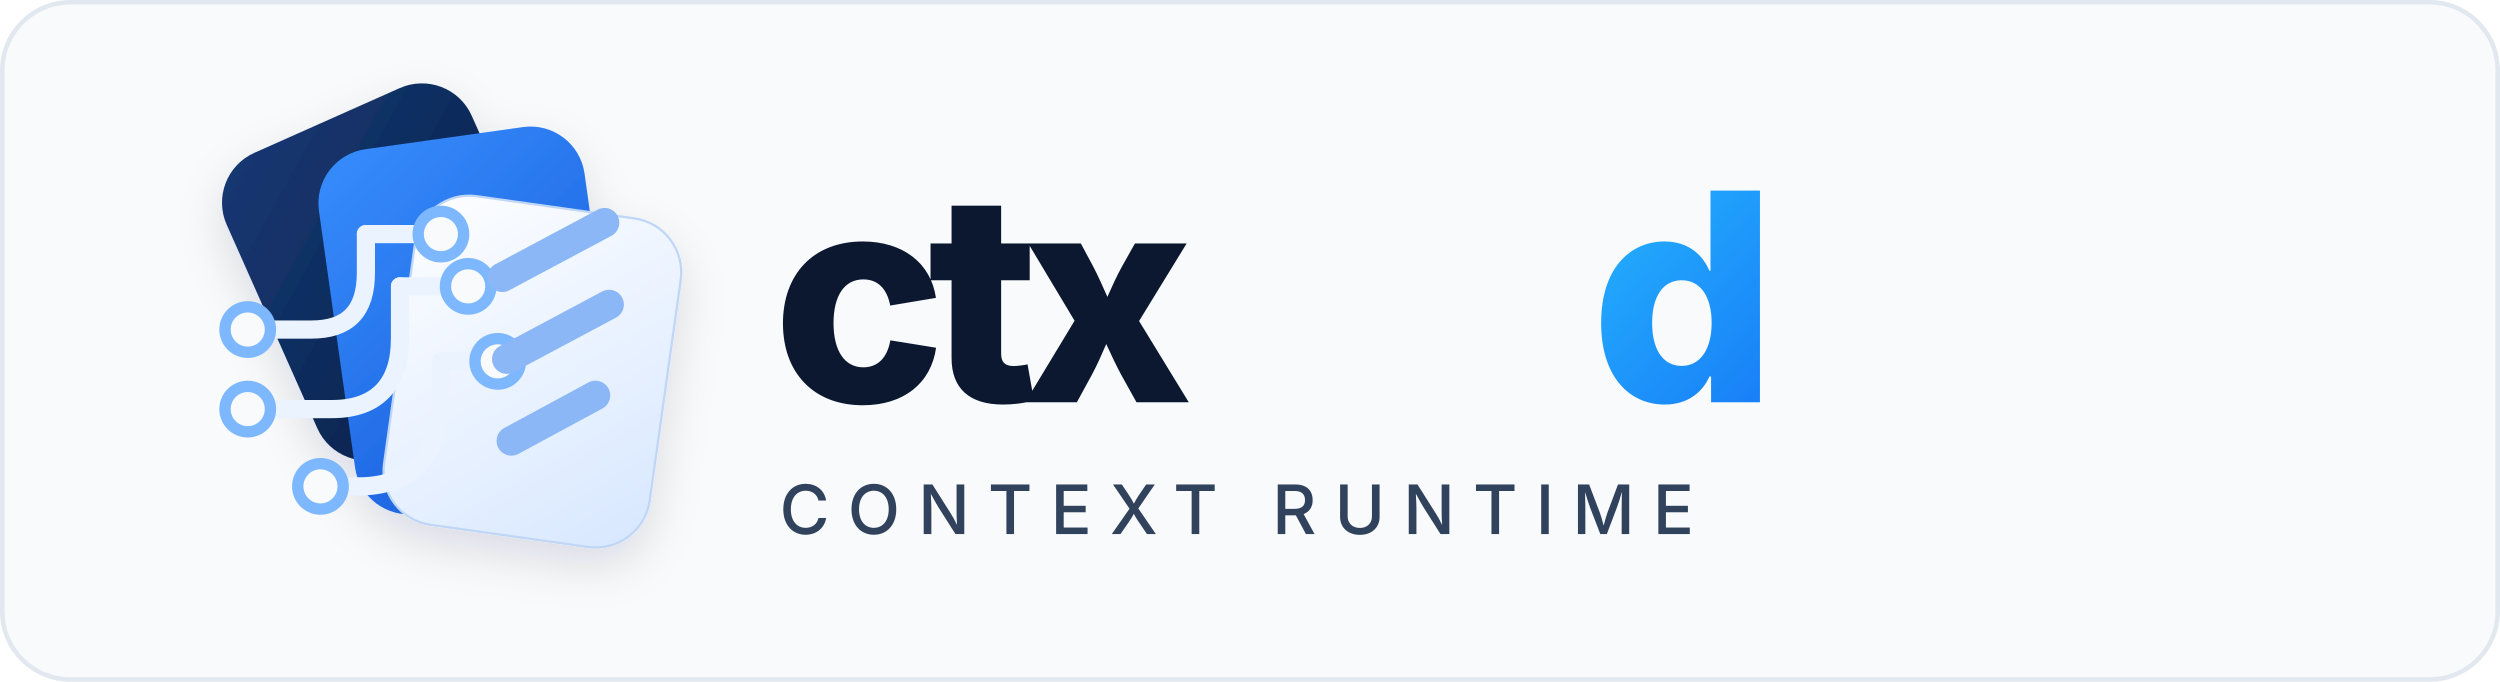
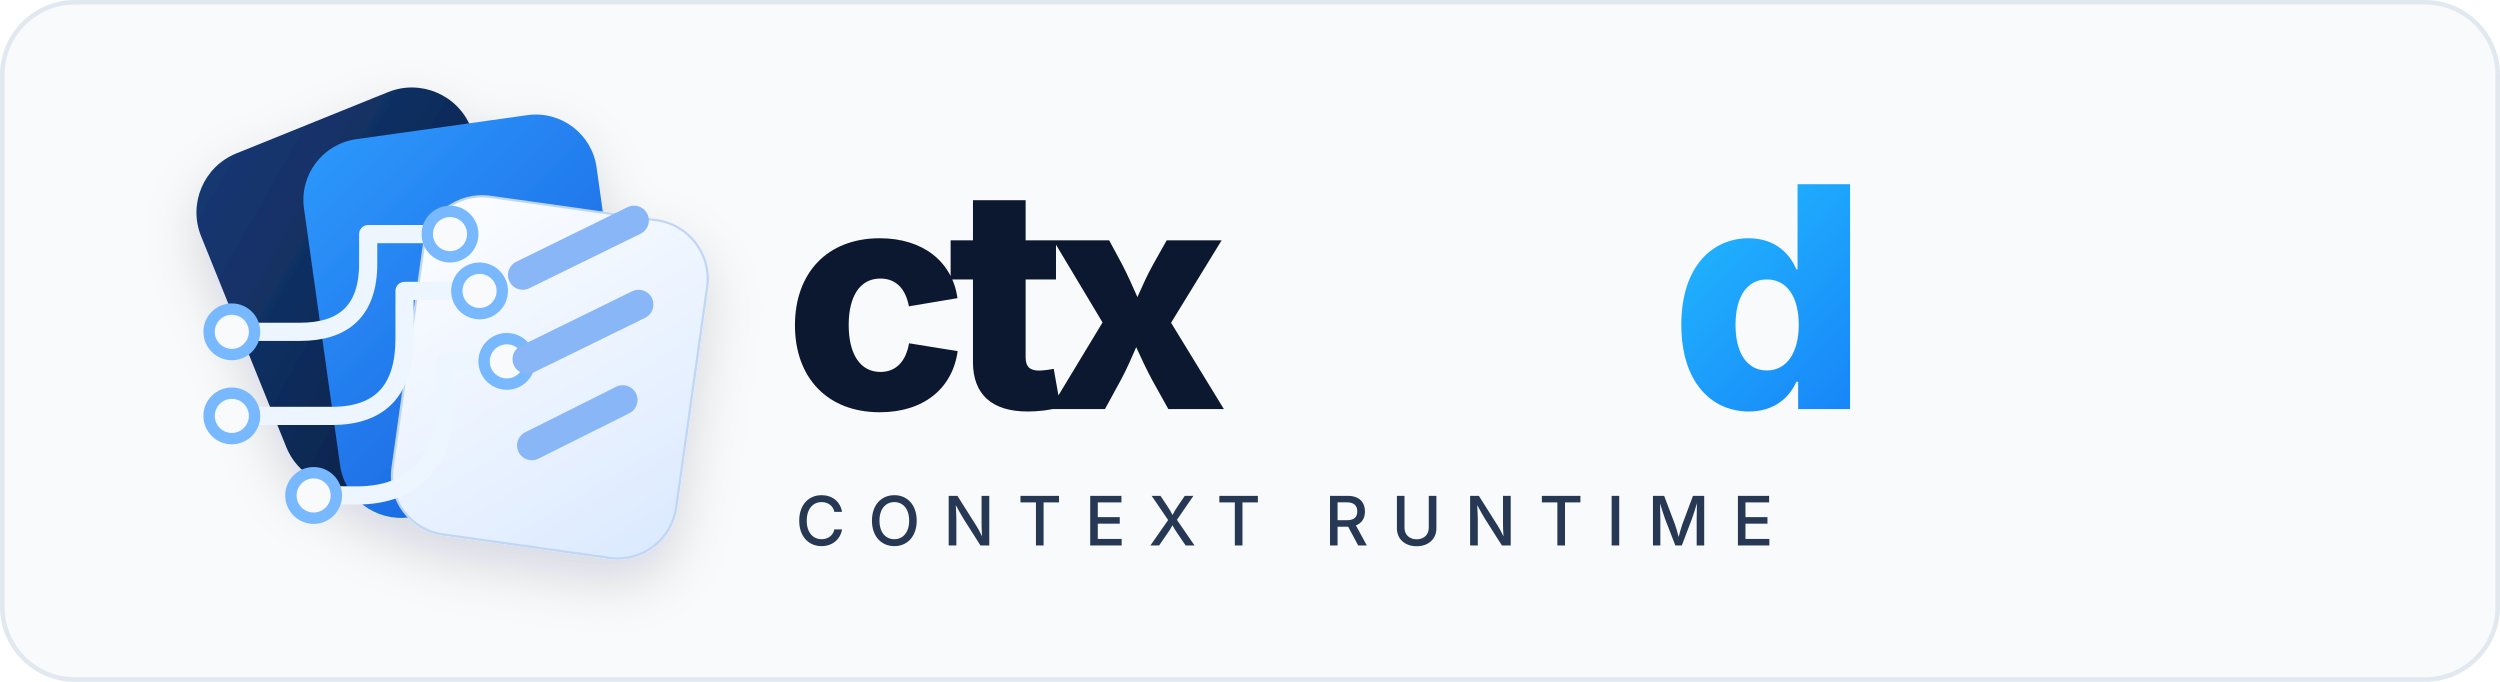
<svg xmlns="http://www.w3.org/2000/svg" width="1100" height="300" viewBox="0 0 1100 300" fill="none">
  <defs>
-     <linearGradient id="panelBack" x1="95" y1="62" x2="220" y2="228" gradientUnits="userSpaceOnUse">
-       <stop stop-color="#163A78" />
-       <stop offset="1" stop-color="#071A39" />
+     <linearGradient id="b1" x1="85" y1="55" x2="230" y2="238" gradientUnits="userSpaceOnUse">
+       <stop stop-color="#173B7A" />
+       <stop offset="1" stop-color="#061933" />
    </linearGradient>
-     <linearGradient id="panelMid" x1="130" y1="56" x2="255" y2="232" gradientUnits="userSpaceOnUse">
-       <stop stop-color="#3A91FF" />
+     <linearGradient id="b2" x1="130" y1="52" x2="270" y2="240" gradientUnits="userSpaceOnUse">
+       <stop stop-color="#2F9CFF" />
      <stop offset="1" stop-color="#1557D8" />
    </linearGradient>
-     <linearGradient id="panelFront" x1="180" y1="78" x2="295" y2="225" gradientUnits="userSpaceOnUse">
+     <linearGradient id="b3" x1="185" y1="72" x2="310" y2="225" gradientUnits="userSpaceOnUse">
      <stop stop-color="#FFFFFF" />
-       <stop offset="1" stop-color="#D9E8FF" />
+       <stop offset="1" stop-color="#DCEAFF" />
    </linearGradient>
-     <linearGradient id="dBlue" x1="700" y1="75" x2="840" y2="205" gradientUnits="userSpaceOnUse">
-       <stop stop-color="#25B6FF" />
-       <stop offset="1" stop-color="#1262F3" />
+     <linearGradient id="blue" x1="760" y1="68" x2="900" y2="205" gradientUnits="userSpaceOnUse">
+       <stop stop-color="#21B9FF" />
+       <stop offset="1" stop-color="#1263F4" />
    </linearGradient>
-     <filter id="shadow" x="-30%" y="-30%" width="160%" height="160%">
-       <feDropShadow dx="0" dy="8" stdDeviation="10" flood-color="#0F172A" flood-opacity="0.12" />
+     <filter id="s" x="-30%" y="-30%" width="160%" height="160%">
+       <feDropShadow dx="0" dy="10" stdDeviation="12" flood-color="#0F172A" flood-opacity="0.14" />
    </filter>
  </defs>
-   <rect x="1" y="1" width="1098" height="298" rx="30" fill="#F8FAFC" stroke="#E2E8F0" stroke-width="2" />
-   <g filter="url(#shadow)">
-     <rect x="90" y="77" width="118" height="146" rx="24" transform="rotate(-24 90 77)" fill="url(#panelBack)" />
-     <rect x="137" y="69" width="118" height="162" rx="24" transform="rotate(-8 137 69)" fill="url(#panelMid)" />
-     <rect x="186" y="83" width="118" height="146" rx="24" transform="rotate(8 186 83)" fill="url(#panelFront)" stroke="#BFD6F7" />
+   <rect x="1" y="1" width="1098" height="298" rx="32" fill="#F8FAFC" stroke="#E2E8F0" stroke-width="2" />
+   <g filter="url(#s)">
+     <rect x="78" y="78" width="128" height="156" rx="28" transform="rotate(-22 78 78)" fill="url(#b1)" />
+     <rect x="130" y="65" width="130" height="168" rx="27" transform="rotate(-8 130 65)" fill="url(#b2)" />
+     <rect x="190" y="83" width="126" height="150" rx="26" transform="rotate(8 190 83)" fill="url(#b3)" stroke="#BFD6F7" />
  </g>
-   <g stroke="#EAF3FF" stroke-width="8" stroke-linecap="round" stroke-linejoin="round">
-     <path d="M109 145H137C153 145 161 137 161 120V103" />
-     <path d="M109 180H146C166 180 176 169 176 149V126" />
-     <path d="M141 214H158C182 214 194 199 194 174V159" />
-     <path d="M161 103H194" />
-     <path d="M176 126H206" />
-     <path d="M194 159H219" />
+   <g stroke="#EDF5FF" stroke-width="8" stroke-linecap="round" stroke-linejoin="round">
+     <path d="M102 146H132C151 146 162 137 162 116V103H198" />
+     <path d="M102 183H146C168 183 178 171 178 149V128H211" />
+     <path d="M138 218H157C183 218 196 202 196 176V159H223" />
  </g>
-   <g fill="#F8FAFC" stroke="#7DB8FF" stroke-width="5">
-     <circle cx="109" cy="145" r="10" />
-     <circle cx="109" cy="180" r="10" />
-     <circle cx="141" cy="214" r="10" />
-     <circle cx="194" cy="103" r="10" />
-     <circle cx="206" cy="126" r="10" />
-     <circle cx="219" cy="159" r="10" />
+   <g fill="#F8FAFC" stroke="#77B8FF" stroke-width="5">
+     <circle cx="102" cy="146" r="10" />
+     <circle cx="102" cy="183" r="10" />
+     <circle cx="138" cy="218" r="10" />
+     <circle cx="198" cy="103" r="10" />
+     <circle cx="211" cy="128" r="10" />
+     <circle cx="223" cy="159" r="10" />
  </g>
-   <g stroke="#8BB7F7" stroke-width="13" stroke-linecap="round">
-     <path d="M221 122L266 98" />
-     <path d="M223 158L268 134" />
-     <path d="M225 194L262 174" />
+   <g stroke="#89B6F6" stroke-width="13" stroke-linecap="round">
+     <path d="M230 121L279 97" />
+     <path d="M232 158L281 134" />
+     <path d="M234 196L274 176" />
  </g>
-   <text x="340" y="177" fill="#0B1830" font-family="Inter, ui-sans-serif, system-ui, -apple-system, BlinkMacSystemFont, 'Segoe UI', sans-serif" font-size="128" font-weight="780" letter-spacing="-8">ctx</text>
-   <text x="700" y="177" fill="url(#dBlue)" font-family="Inter, ui-sans-serif, system-ui, -apple-system, BlinkMacSystemFont, 'Segoe UI', sans-serif" font-size="128" font-weight="780" letter-spacing="-8">d</text>
-   <text x="343" y="235" fill="#31425D" font-family="Inter, ui-sans-serif, system-ui, -apple-system, BlinkMacSystemFont, 'Segoe UI', sans-serif" font-size="30" font-weight="500" letter-spacing="8">CONTEXT RUNTIME</text>
+   <text x="345" y="180" fill="#0B1830" font-family="Inter,ui-sans-serif,system-ui,-apple-system,BlinkMacSystemFont,'Segoe UI',sans-serif" font-size="136" font-weight="800" letter-spacing="-9">ctx</text>
+   <text x="735" y="180" fill="url(#blue)" font-family="Inter,ui-sans-serif,system-ui,-apple-system,BlinkMacSystemFont,'Segoe UI',sans-serif" font-size="136" font-weight="800" letter-spacing="-8">d</text>
+   <text x="350" y="240" fill="#263854" font-family="Inter,ui-sans-serif,system-ui,-apple-system,BlinkMacSystemFont,'Segoe UI',sans-serif" font-size="30" font-weight="500" letter-spacing="10">CONTEXT RUNTIME</text>
</svg>
